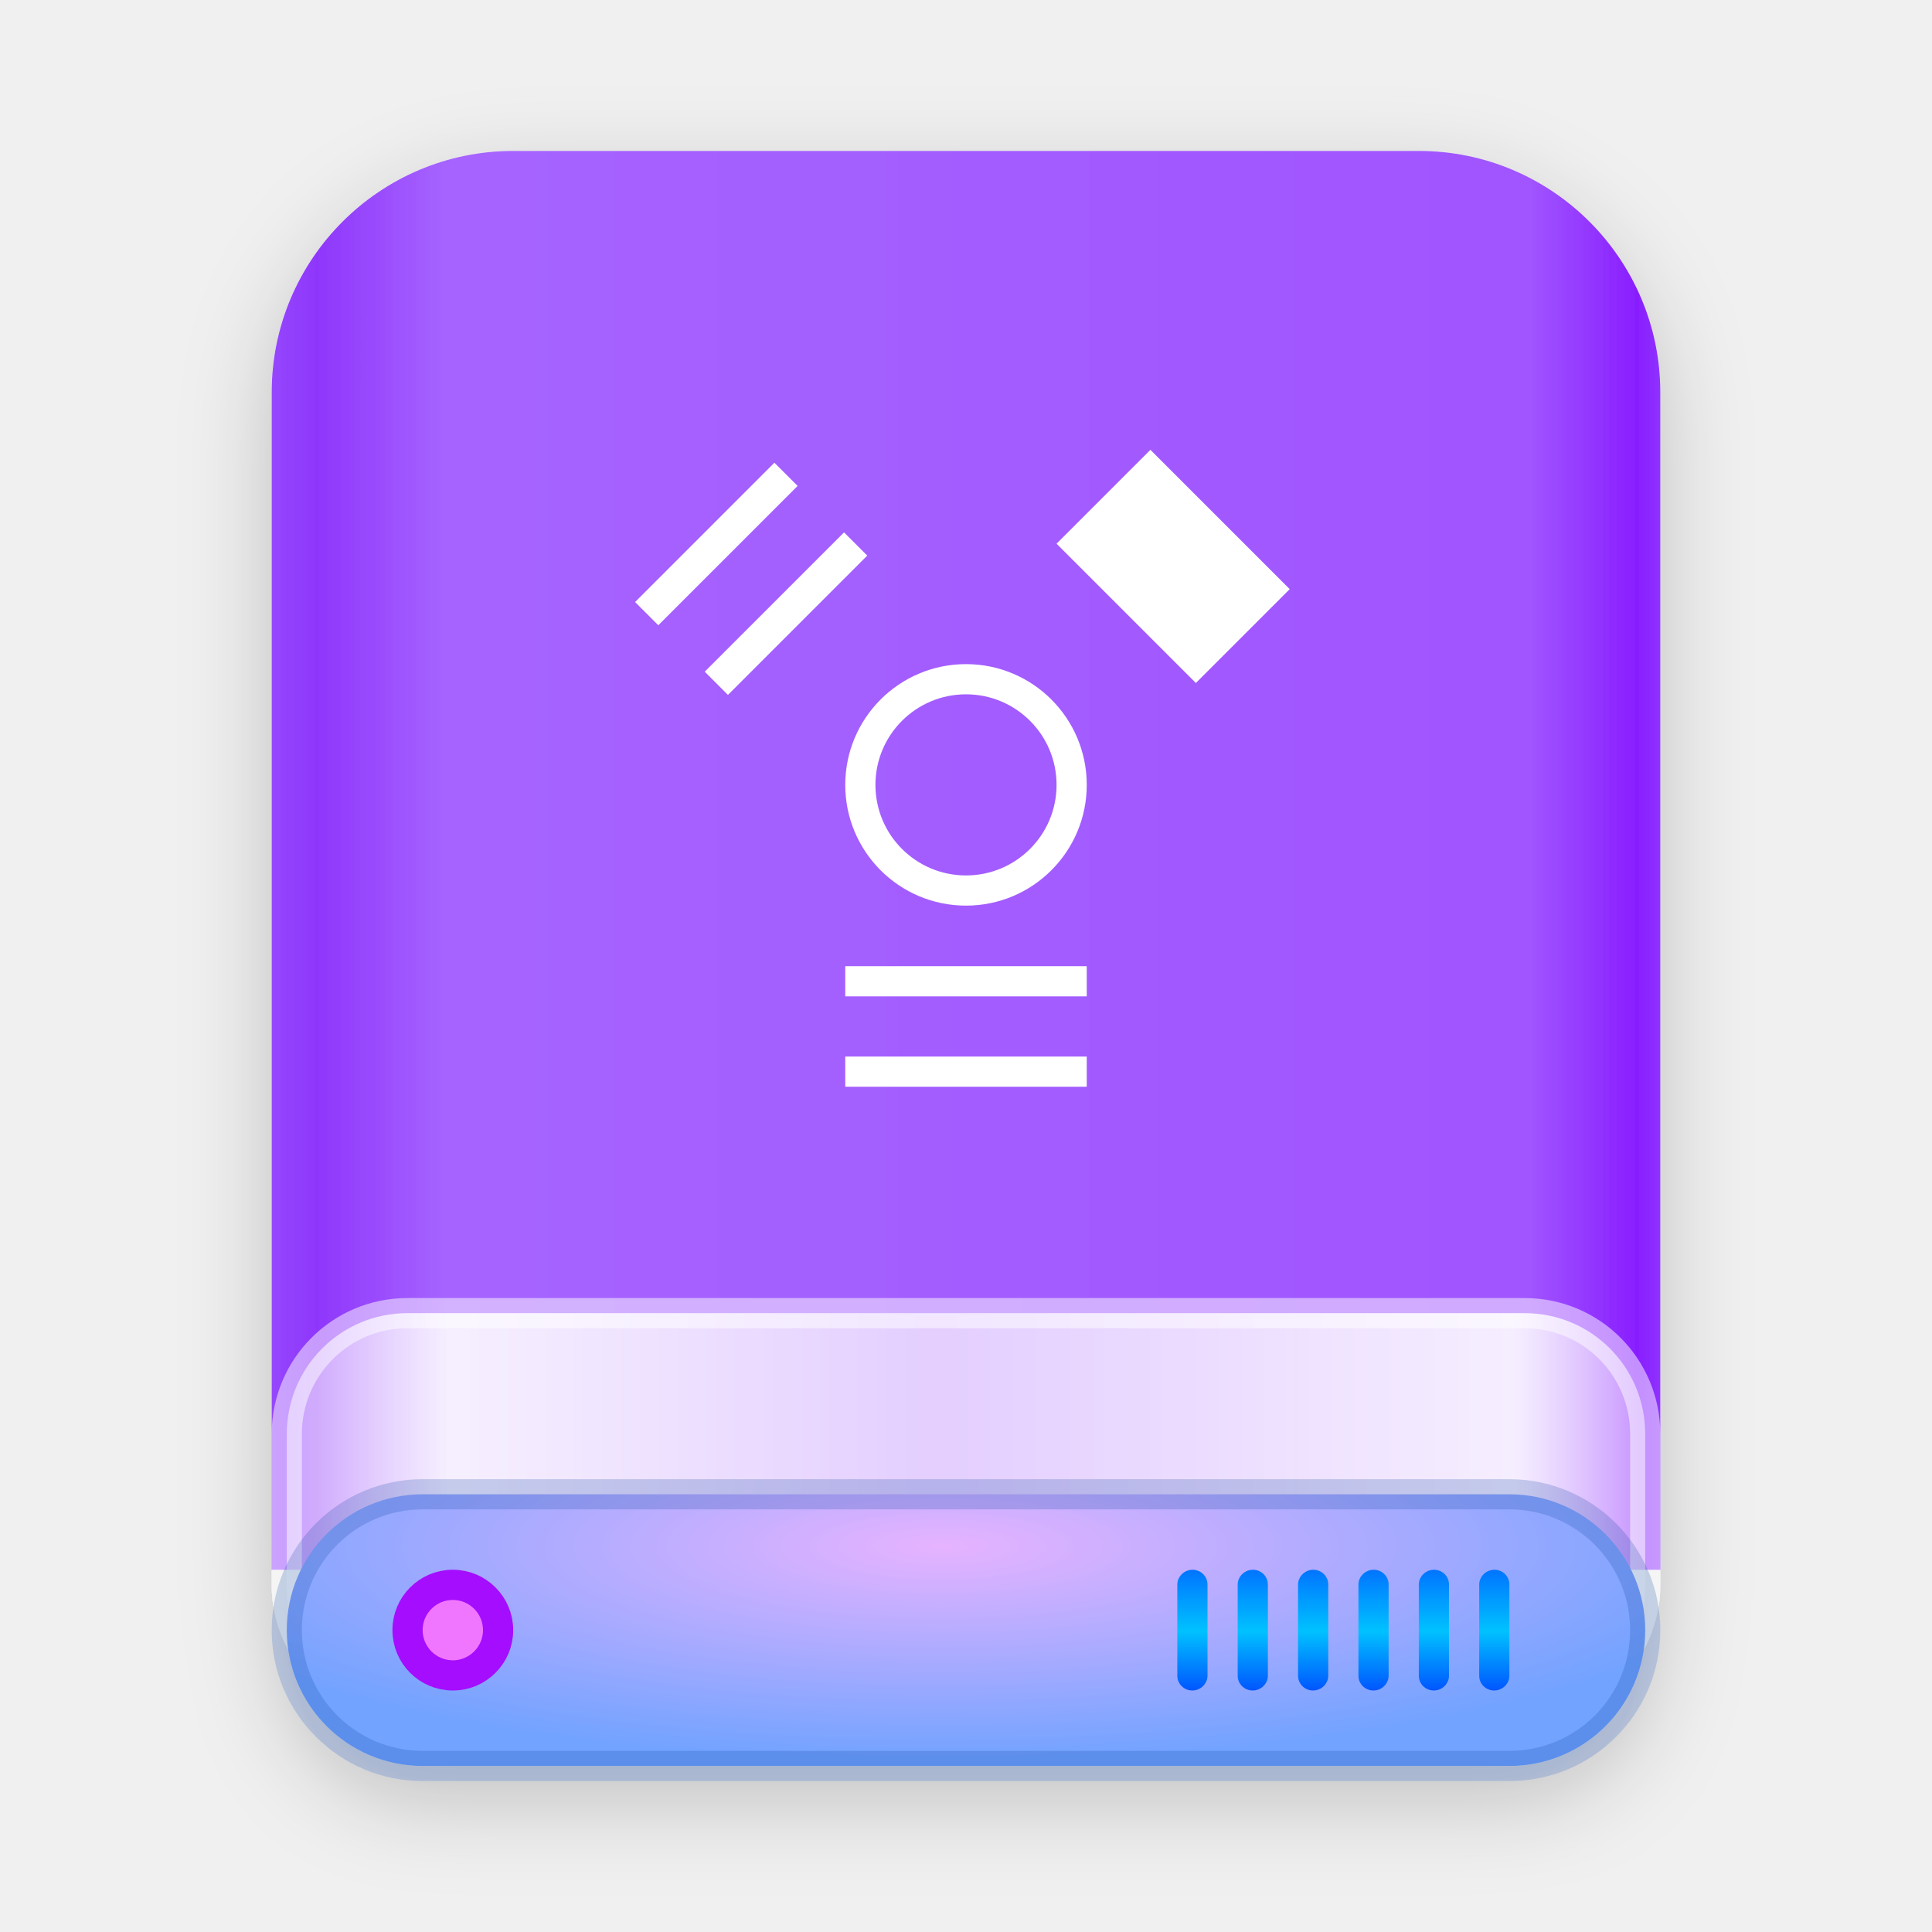
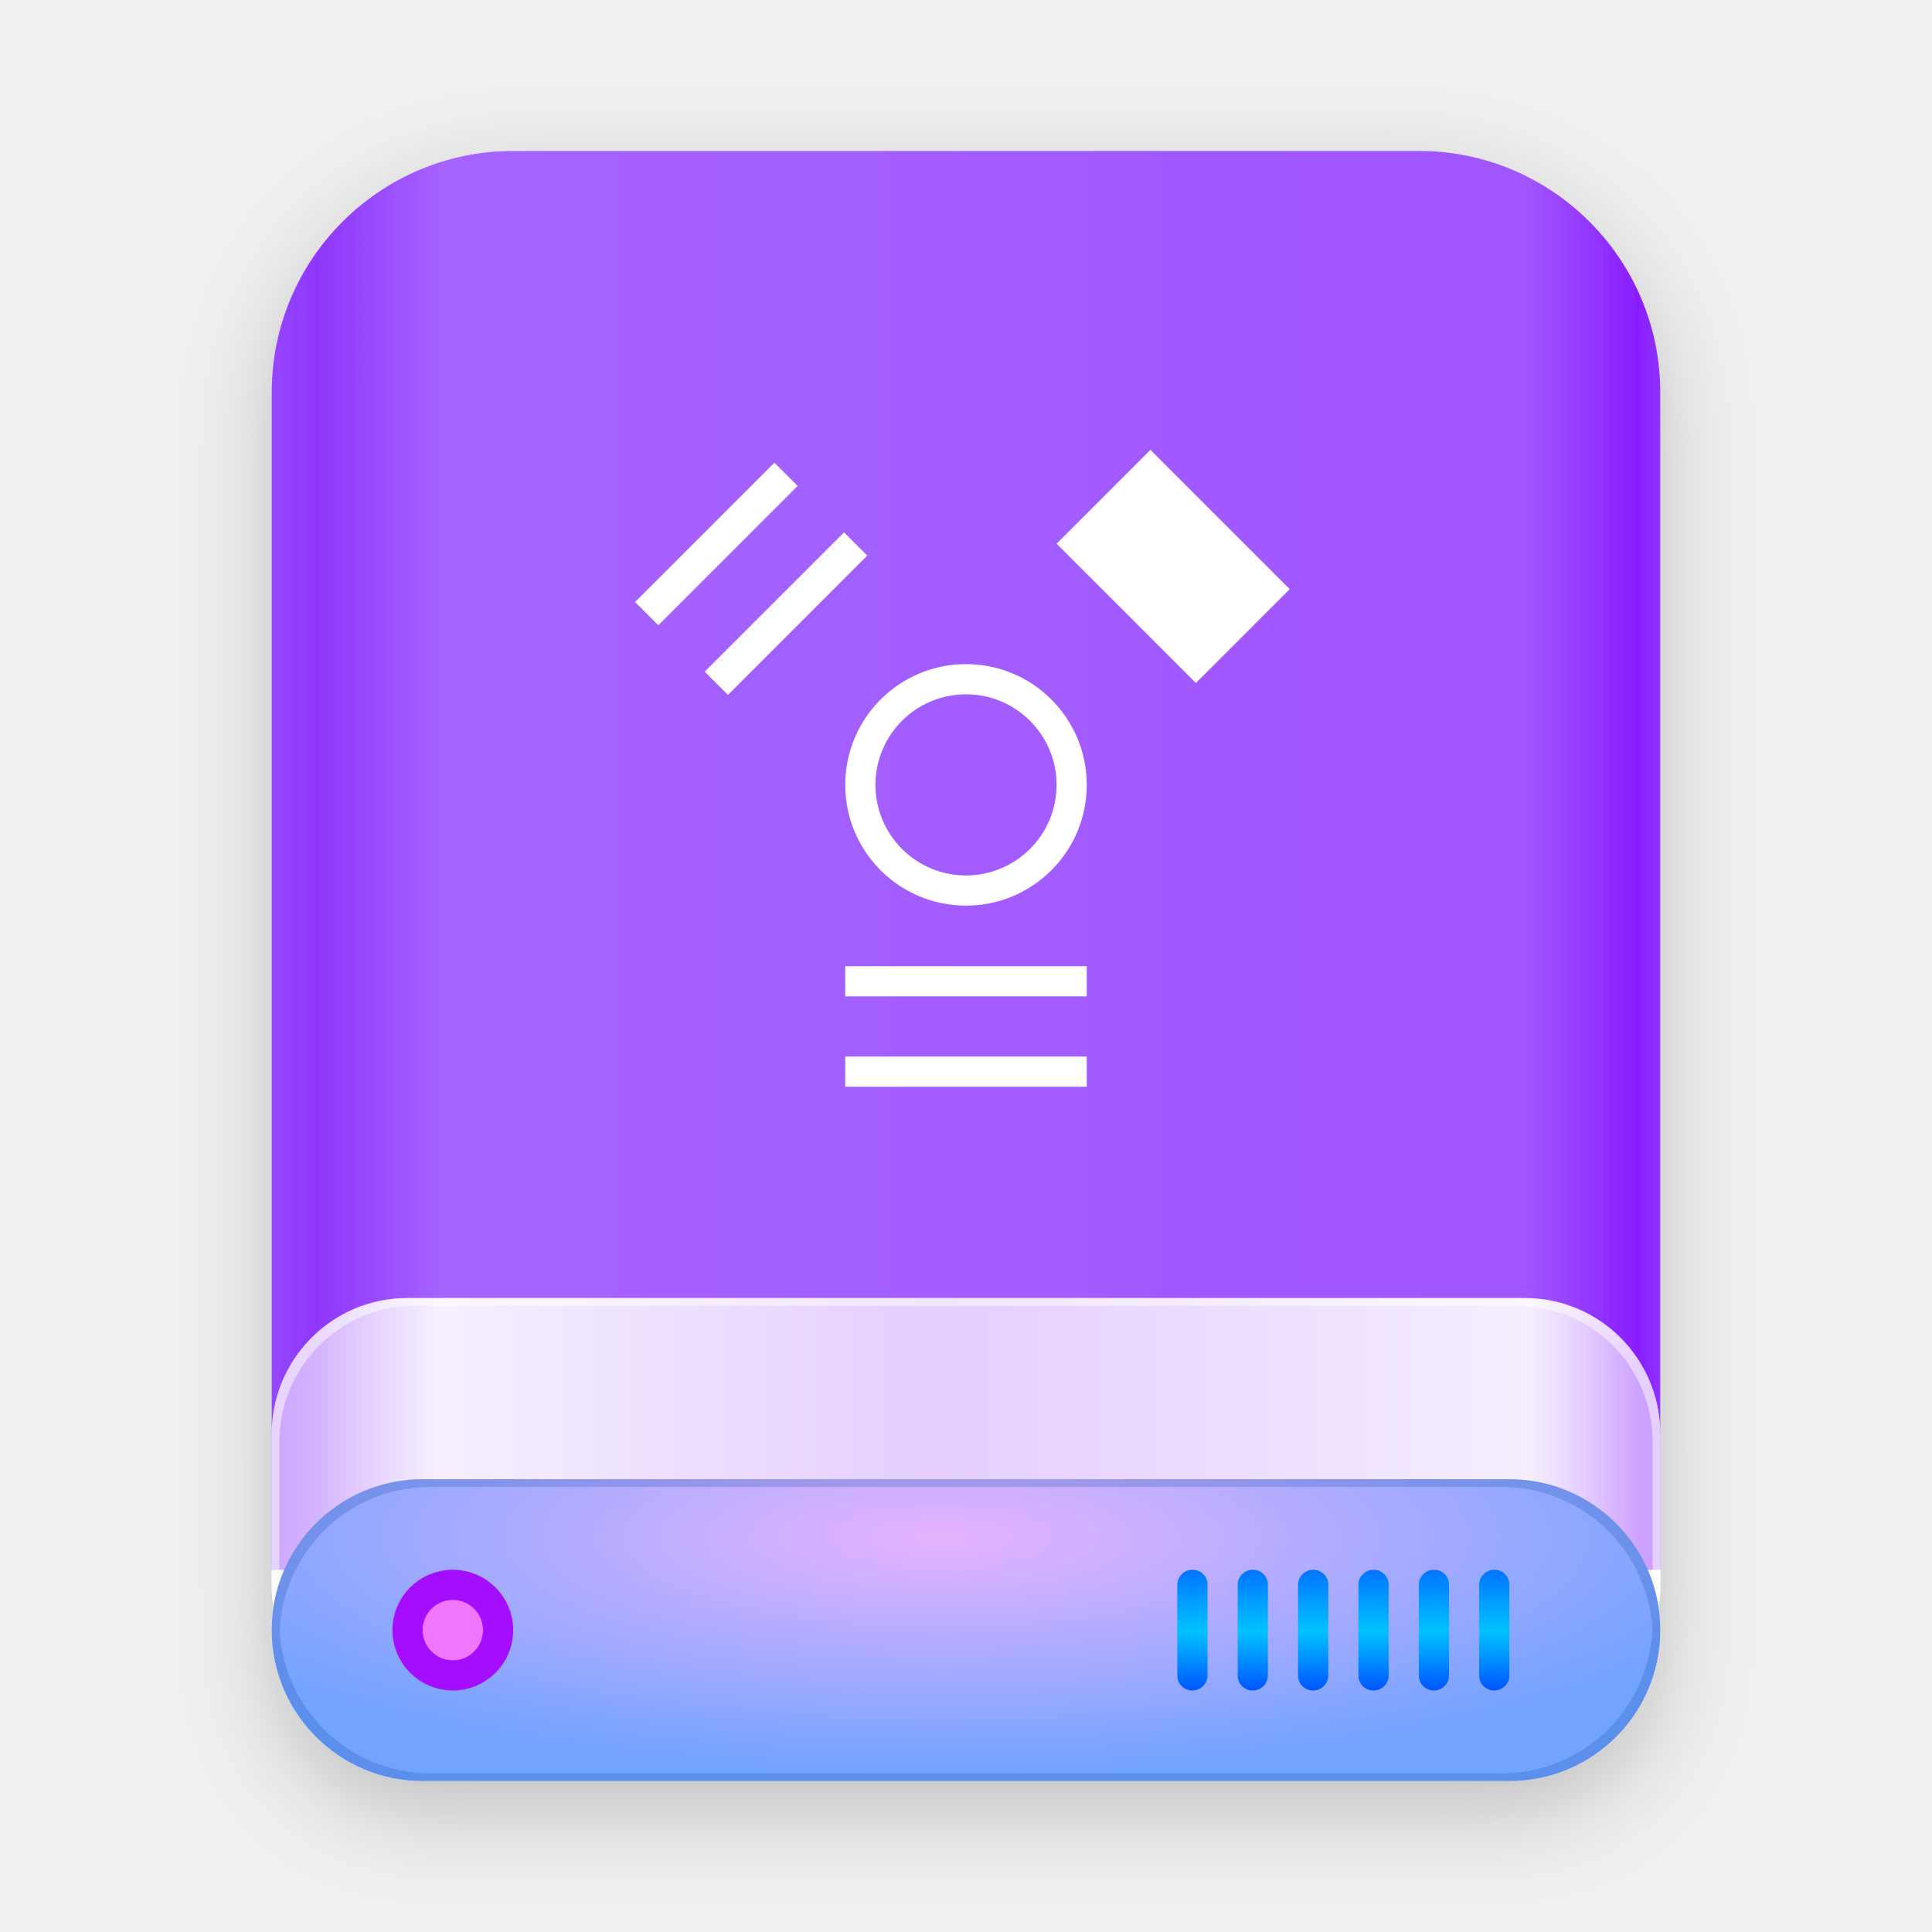
- <svg xmlns="http://www.w3.org/2000/svg" width="64" height="64" viewBox="0 0 64 64">
+ <svg xmlns="http://www.w3.org/2000/svg" xmlns:xlink="http://www.w3.org/1999/xlink" width="64" height="64" viewBox="0 0 64 64">
  <defs>
    <filter id="drive-removable-media-ieee1394-64px-a" width="134.8%" height="129.6%" x="-17.4%" y="-14.8%" filterUnits="objectBoundingBox">
      <feOffset dy="1" in="SourceAlpha" result="shadowOffsetOuter1" />
      <feGaussianBlur in="shadowOffsetOuter1" result="shadowBlurOuter1" stdDeviation="1.5" />
      <feComposite in="shadowBlurOuter1" in2="SourceAlpha" operator="out" result="shadowBlurOuter1" />
      <feColorMatrix in="shadowBlurOuter1" result="shadowMatrixOuter1" values="0 0 0 0 0   0 0 0 0 0   0 0 0 0 0  0 0 0 0.2 0" />
      <feMerge>
        <feMergeNode in="shadowMatrixOuter1" />
        <feMergeNode in="SourceGraphic" />
      </feMerge>
    </filter>
    <linearGradient id="drive-removable-media-ieee1394-64px-b" x1="102.549%" x2="-2.652%" y1="57.682%" y2="57.682%">
      <stop offset="0%" stop-color="#9B58FF" />
      <stop offset="4.571%" stop-color="#891EFF" />
      <stop offset="11.797%" stop-color="#A054FF" />
      <stop offset="85.095%" stop-color="#A664FF" />
      <stop offset="93.793%" stop-color="#8F36FB" />
      <stop offset="100%" stop-color="#9B58FF" />
    </linearGradient>
    <linearGradient id="drive-removable-media-ieee1394-64px-c" x1="100%" x2="0%" y1="56.43%" y2="56.43%">
      <stop offset="0%" stop-color="#FFF" stop-opacity=".5" />
      <stop offset="9.936%" stop-color="#FFF" stop-opacity=".9" />
      <stop offset="52.356%" stop-color="#FFF" stop-opacity=".7" />
      <stop offset="87.648%" stop-color="#FFF" stop-opacity=".9" />
      <stop offset="100%" stop-color="#FFF" stop-opacity=".5" />
    </linearGradient>
-     <radialGradient id="drive-removable-media-ieee1394-64px-d" cx="48.239%" cy="19.103%" r="78.654%" fx="48.239%" fy="19.103%" gradientTransform="matrix(0 1 -.77841 0 .631 -.291)">
+     <path id="drive-removable-media-ieee1394-64px-d" d="M1.8905378e-09,42.507 C1.5811549e-09,40.018 2.006,38 4.494,38 L41.506,38 C43.988,38 46,40.006 46,42.507 L46,47.493 C46,49.982 43.994,52 41.506,52 L4.494,52 C2.012,52 2.82121756e-09,49.994 2.51035771e-09,47.493 L1.8905378e-09,42.507 Z" />
+     <filter id="drive-removable-media-ieee1394-64px-e" width="102.2%" height="107.1%" x="-1.1%" y="-3.6%" filterUnits="objectBoundingBox">
+       <feMorphology in="SourceAlpha" radius="1" result="shadowSpreadInner1" />
+       <feOffset in="shadowSpreadInner1" result="shadowOffsetInner1" />
+       <feComposite in="shadowOffsetInner1" in2="SourceAlpha" k2="-1" k3="1" operator="arithmetic" result="shadowInnerInner1" />
+       <feColorMatrix in="shadowInnerInner1" values="0 0 0 0 1   0 0 0 0 1   0 0 0 0 1  0 0 0 0.5 0" />
+     </filter>
+     <radialGradient id="drive-removable-media-ieee1394-64px-f" cx="48.239%" cy="19.103%" r="78.654%" fx="48.239%" fy="19.103%" gradientTransform="matrix(0 1 -.77841 0 .631 -.291)">
      <stop offset="0%" stop-color="#E6B3FF" />
      <stop offset="100%" stop-color="#72A3FF" />
    </radialGradient>
-     <linearGradient id="drive-removable-media-ieee1394-64px-e" x1="50%" x2="50%" y1="0%" y2="100%">
+     <path id="drive-removable-media-ieee1394-64px-g" d="M-1.06570042e-09,49 C-1.06570042e-09,46.239 2.234,44 4.999,44 L41.001,44 C43.762,44 46,46.244 46,49 L46,49 C46,51.761 43.766,54 41.001,54 L4.999,54 C2.238,54 -1.06570042e-09,51.756 -1.06570042e-09,49 L-1.06570042e-09,49 Z" />
+     <filter id="drive-removable-media-ieee1394-64px-h" width="102.2%" height="110%" x="-1.1%" y="-5%" filterUnits="objectBoundingBox">
+       <feMorphology in="SourceAlpha" radius="1" result="shadowSpreadInner1" />
+       <feOffset in="shadowSpreadInner1" result="shadowOffsetInner1" />
+       <feComposite in="shadowOffsetInner1" in2="SourceAlpha" k2="-1" k3="1" operator="arithmetic" result="shadowInnerInner1" />
+       <feColorMatrix in="shadowInnerInner1" values="0 0 0 0 0   0 0 0 0 0.239   0 0 0 0 0.612  0 0 0 0.2 0" />
+     </filter>
+     <linearGradient id="drive-removable-media-ieee1394-64px-i" x1="50%" x2="50%" y1="0%" y2="100%">
      <stop offset="0%" stop-color="#0174FF" />
      <stop offset="50.85%" stop-color="#01C2FF" />
      <stop offset="100%" stop-color="#0056FF" />
    </linearGradient>
  </defs>
  <g fill="none" fill-rule="evenodd">
    <g filter="url(#drive-removable-media-ieee1394-64px-a)" transform="translate(9 5)">
      <path fill="url(#drive-removable-media-ieee1394-64px-b)" d="M-3.48450158e-10,8 C-3.48450158e-10,3.582 3.59,4.06657819e-10 7.999,4.06657819e-10 L38.001,4.06657819e-10 C42.419,4.06657819e-10 46,3.591 46,8 L46,47 L-3.48450158e-10,47 L-3.48450158e-10,8 Z" />
-       <path fill="url(#drive-removable-media-ieee1394-64px-c)" stroke="#FFF" stroke-opacity=".5" d="M0.5,42.507 L0.5,47.493 C0.5,49.714 2.284,51.5 4.494,51.5 L41.506,51.5 C43.715,51.5 45.5,49.709 45.5,47.493 L45.5,42.507 C45.5,40.286 43.716,38.5 41.506,38.5 L4.494,38.5 C2.285,38.5 0.5,40.291 0.5,42.507 Z" />
-       <path fill="url(#drive-removable-media-ieee1394-64px-d)" stroke="#003D9C" stroke-opacity=".2" d="M0.5,49 C0.5,51.482 2.516,53.5 4.999,53.5 L41.001,53.5 C43.488,53.5 45.5,51.487 45.5,49 C45.5,46.518 43.484,44.5 41.001,44.5 L4.999,44.5 C2.512,44.5 0.5,46.513 0.5,49 Z" />
-       <path fill="url(#drive-removable-media-ieee1394-64px-e)" d="M30.5,47 C30.776,47 31,47.215 31,47.49 L31,50.51 C31,50.75 30.817,50.951 30.588,50.992 L30.5,51 C30.224,51 30,50.785 30,50.51 L30,47.49 C30,47.25 30.183,47.049 30.412,47.008 L30.5,47 Z M32.5,47 C32.776,47 33,47.215 33,47.49 L33,50.51 C33,50.75 32.817,50.951 32.588,50.992 L32.5,51 C32.224,51 32,50.785 32,50.51 L32,47.49 C32,47.25 32.183,47.049 32.412,47.008 L32.5,47 Z M34.5,47 C34.776,47 35,47.215 35,47.49 L35,50.51 C35,50.75 34.817,50.951 34.588,50.992 L34.5,51 C34.224,51 34,50.785 34,50.51 L34,47.49 C34,47.25 34.183,47.049 34.412,47.008 L34.5,47 Z M36.5,47 C36.776,47 37,47.215 37,47.49 L37,50.51 C37,50.75 36.817,50.951 36.588,50.992 L36.5,51 C36.224,51 36,50.785 36,50.51 L36,47.49 C36,47.25 36.183,47.049 36.412,47.008 L36.5,47 Z M38.5,47 C38.776,47 39,47.215 39,47.49 L39,50.51 C39,50.75 38.817,50.951 38.588,50.992 L38.5,51 C38.224,51 38,50.785 38,50.51 L38,47.49 C38,47.25 38.183,47.049 38.412,47.008 L38.5,47 Z M40.5,47 C40.776,47 41,47.215 41,47.49 L41,50.51 C41,50.75 40.817,50.951 40.588,50.992 L40.5,51 C40.224,51 40,50.785 40,50.51 L40,47.49 C40,47.25 40.183,47.049 40.412,47.008 L40.5,47 Z" />
+       <use fill="url(#drive-removable-media-ieee1394-64px-c)" xlink:href="#drive-removable-media-ieee1394-64px-d" />
+       <use fill="#000" filter="url(#drive-removable-media-ieee1394-64px-e)" xlink:href="#drive-removable-media-ieee1394-64px-d" />
+       <use fill="url(#drive-removable-media-ieee1394-64px-f)" xlink:href="#drive-removable-media-ieee1394-64px-g" />
+       <use fill="#000" filter="url(#drive-removable-media-ieee1394-64px-h)" xlink:href="#drive-removable-media-ieee1394-64px-g" />
+       <path fill="url(#drive-removable-media-ieee1394-64px-i)" d="M30.5,47 C30.776,47 31,47.215 31,47.49 L31,50.51 C31,50.75 30.817,50.951 30.588,50.992 L30.5,51 C30.224,51 30,50.785 30,50.51 L30,47.49 C30,47.25 30.183,47.049 30.412,47.008 L30.5,47 Z M32.5,47 C32.776,47 33,47.215 33,47.49 L33,50.51 C33,50.75 32.817,50.951 32.588,50.992 L32.5,51 C32.224,51 32,50.785 32,50.51 L32,47.49 C32,47.25 32.183,47.049 32.412,47.008 L32.5,47 Z M34.5,47 C34.776,47 35,47.215 35,47.49 L35,50.51 C35,50.75 34.817,50.951 34.588,50.992 L34.5,51 C34.224,51 34,50.785 34,50.51 L34,47.49 C34,47.25 34.183,47.049 34.412,47.008 L34.5,47 Z M36.5,47 C36.776,47 37,47.215 37,47.49 L37,50.51 C37,50.75 36.817,50.951 36.588,50.992 L36.5,51 C36.224,51 36,50.785 36,50.51 L36,47.49 C36,47.25 36.183,47.049 36.412,47.008 L36.5,47 Z M38.5,47 C38.776,47 39,47.215 39,47.49 L39,50.51 C39,50.75 38.817,50.951 38.588,50.992 L38.5,51 C38.224,51 38,50.785 38,50.51 L38,47.49 C38,47.25 38.183,47.049 38.412,47.008 L38.5,47 Z M40.5,47 C40.776,47 41,47.215 41,47.49 L41,50.51 C41,50.75 40.817,50.951 40.588,50.992 L40.5,51 C40.224,51 40,50.785 40,50.51 L40,47.49 C40,47.25 40.183,47.049 40.412,47.008 L40.5,47 Z" />
      <path fill="#F076FF" stroke="#A50AFF" d="M6,50.5 C6.828,50.5 7.5,49.828 7.5,49 C7.5,48.172 6.828,47.5 6,47.5 C5.172,47.5 4.5,48.172 4.5,49 C4.5,49.828 5.172,50.5 6,50.5 Z" />
    </g>
    <g fill="#FFF" transform="translate(20.333 14.667)">
      <path d="M11.667,7.333 C9.458,7.333 7.667,9.124 7.667,11.333 C7.667,13.543 9.457,15.333 11.667,15.333 C13.875,15.333 15.667,13.543 15.667,11.333 C15.667,9.124 13.875,7.333 11.667,7.333 L11.667,7.333 Z M11.667,14.333 C10.01,14.333 8.667,12.99 8.667,11.333 C8.667,9.676 10.01,8.333 11.667,8.333 C13.324,8.333 14.667,9.676 14.667,11.333 C14.667,12.99 13.324,14.333 11.667,14.333 L11.667,14.333 Z" />
      <rect width="8" height="1" x="7.667" y="17.339" />
      <rect width="8" height="1" x="7.667" y="20.333" />
      <g transform="translate(0 .233)">
        <polygon points="8.396 3.505 3.781 8.12 3.012 7.351 7.627 2.736" />
        <polygon points="6.089 1.197 1.474 5.812 .705 5.043 5.32 .428" />
      </g>
      <polygon points="15.266 1.897 21.792 1.897 21.792 6.294 15.266 6.294" transform="rotate(-135 18.529 4.096)" />
    </g>
  </g>
</svg>
